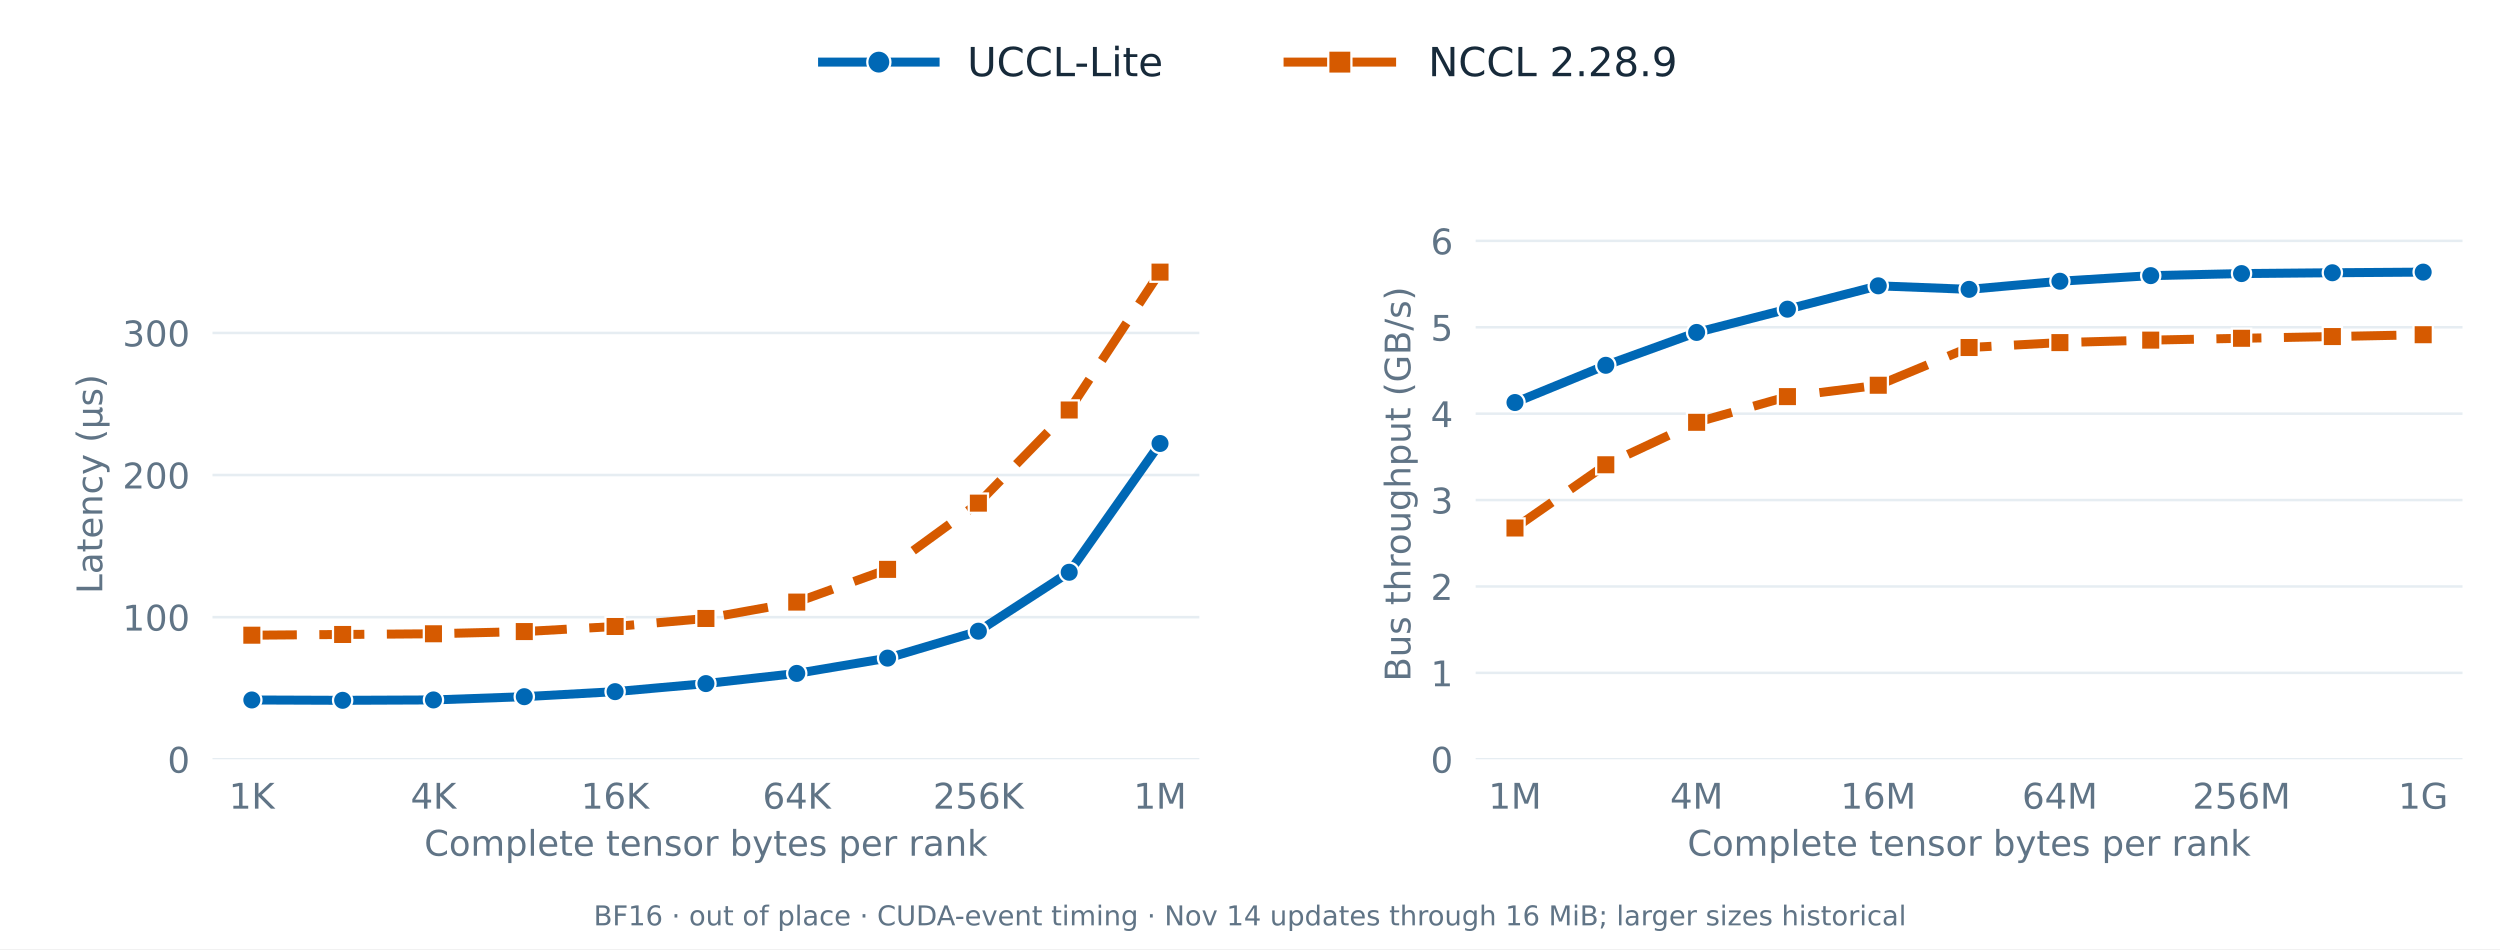
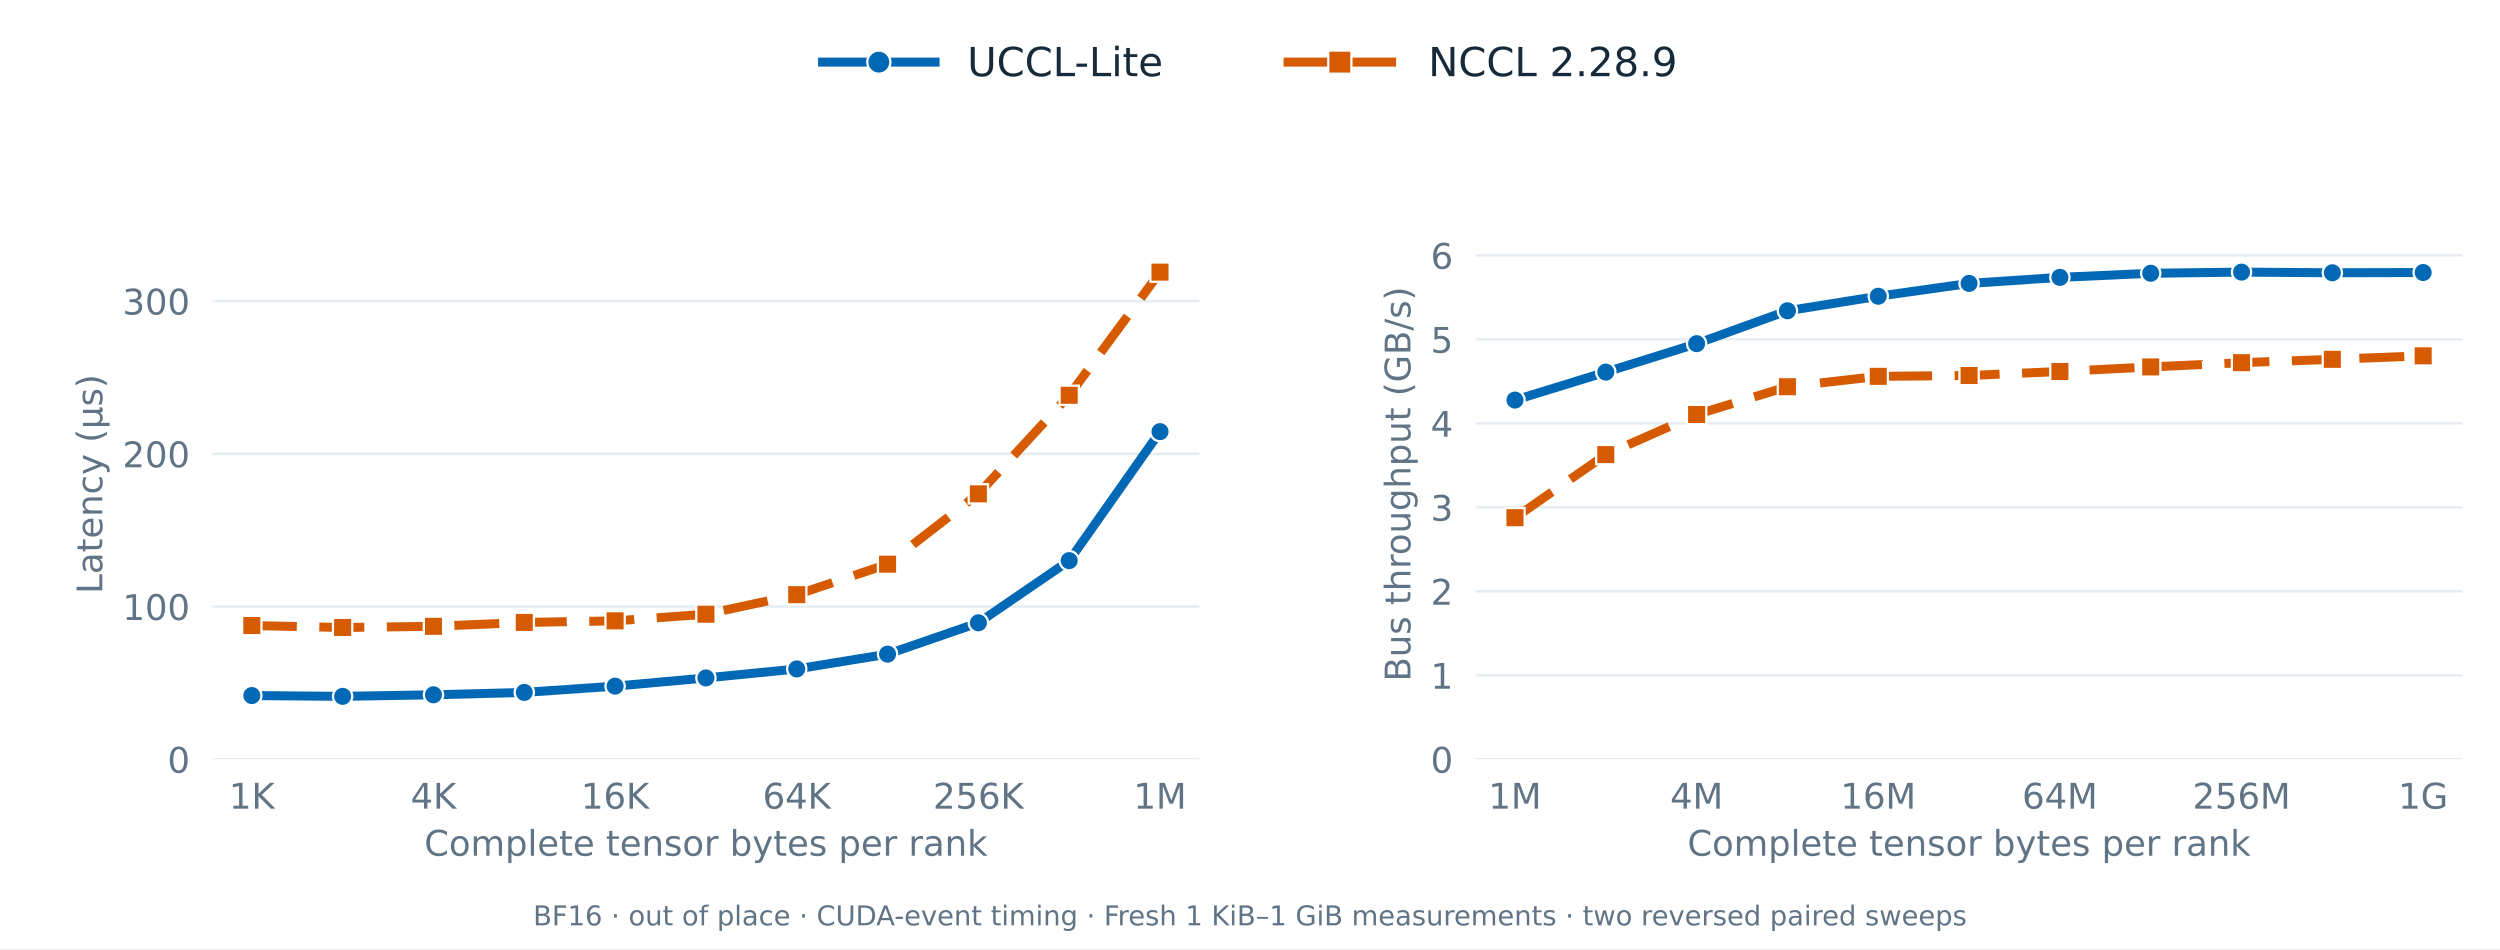
<svg xmlns="http://www.w3.org/2000/svg" xmlns:xlink="http://www.w3.org/1999/xlink" width="777.6pt" height="295.2pt" viewBox="0 0 777.6 295.2" version="1.1">
  <defs>
    <style type="text/css">*{stroke-linejoin: round; stroke-linecap: butt}</style>
  </defs>
  <g id="figure_1">
    <g id="patch_1">
      <path d="M 0 295.2 L 777.6 295.2 L 777.6 0 L 0 0 z " style="fill: #ffffff" />
    </g>
    <g id="axes_1">
      <g id="patch_2">
        <path d="M 66.096 236.16 L 373.043 236.16 L 373.043 64.944 L 66.096 64.944 z " style="fill: #ffffff" />
      </g>
      <g id="matplotlib.axis_1">
        <g id="xtick_1">
          <g id="line2d_1" />
          <g id="text_1">
            <text style="font-size: 11px; font-family: 'DejaVu Sans'; text-anchor: middle; fill: #607486" x="78.327" y="251.518" transform="rotate(-0 78.32651 251.5183)">1K</text>
          </g>
        </g>
        <g id="xtick_2">
          <g id="line2d_2" />
          <g id="text_2">
            <text style="font-size: 11px; font-family: 'DejaVu Sans'; text-anchor: middle; fill: #607486" x="134.824" y="251.518" transform="rotate(-0 134.8238 251.5183)">4K</text>
          </g>
        </g>
        <g id="xtick_3">
          <g id="line2d_3" />
          <g id="text_3">
            <text style="font-size: 11px; font-family: 'DejaVu Sans'; text-anchor: middle; fill: #607486" x="191.321" y="251.518" transform="rotate(-0 191.3211 251.5183)">16K</text>
          </g>
        </g>
        <g id="xtick_4">
          <g id="line2d_4" />
          <g id="text_4">
            <text style="font-size: 11px; font-family: 'DejaVu Sans'; text-anchor: middle; fill: #607486" x="247.818" y="251.518" transform="rotate(-0 247.8183 251.5183)">64K</text>
          </g>
        </g>
        <g id="xtick_5">
          <g id="line2d_5" />
          <g id="text_5">
            <text style="font-size: 11px; font-family: 'DejaVu Sans'; text-anchor: middle; fill: #607486" x="304.316" y="251.518" transform="rotate(-0 304.3156 251.5183)">256K</text>
          </g>
        </g>
        <g id="xtick_6">
          <g id="line2d_6" />
          <g id="text_6">
            <text style="font-size: 11px; font-family: 'DejaVu Sans'; text-anchor: middle; fill: #607486" x="360.813" y="251.518" transform="rotate(-0 360.8129 251.5183)">1M</text>
          </g>
        </g>
        <g id="text_7">
          <text style="font-size: 11px; font-family: 'DejaVu Sans'; text-anchor: middle; fill: #607486" x="219.57" y="266.164" transform="rotate(-0 219.5697 266.1642)">Complete tensor bytes per rank</text>
        </g>
      </g>
      <g id="matplotlib.axis_2">
        <g id="ytick_1">
          <g id="line2d_7">
            <path d="M 66.096 236.16 L 373.043 236.16 " clip-path="url(#pcc9501a2ec)" style="fill: none; stroke: #e6edf2; stroke-width: 0.8; stroke-linecap: square" />
          </g>
          <g id="line2d_8" />
          <g id="text_8">
            <text style="font-size: 11px; font-family: 'DejaVu Sans'; text-anchor: end; fill: #607486" x="59.096" y="240.339" transform="rotate(-0 59.096 240.3391)">0</text>
          </g>
        </g>
        <g id="ytick_2">
          <g id="line2d_9">
-             <path d="M 66.096 191.958 L 373.043 191.958 " clip-path="url(#pcc9501a2ec)" style="fill: none; stroke: #e6edf2; stroke-width: 0.8; stroke-linecap: square" />
+             <path d="M 66.096 188.658 L 373.043 188.658 " clip-path="url(#pcc9501a2ec)" style="fill: none; stroke: #e6edf2; stroke-width: 0.8; stroke-linecap: square" />
          </g>
          <g id="line2d_10" />
          <g id="text_9">
-             <text style="font-size: 11px; font-family: 'DejaVu Sans'; text-anchor: end; fill: #607486" x="59.096" y="196.137" transform="rotate(-0 59.096 196.1368)">100</text>
+             <text style="font-size: 11px; font-family: 'DejaVu Sans'; text-anchor: end; fill: #607486" x="59.096" y="192.838" transform="rotate(-0 59.096 192.8376)">100</text>
          </g>
        </g>
        <g id="ytick_3">
          <g id="line2d_11">
-             <path d="M 66.096 147.755 L 373.043 147.755 " clip-path="url(#pcc9501a2ec)" style="fill: none; stroke: #e6edf2; stroke-width: 0.8; stroke-linecap: square" />
+             <path d="M 66.096 141.157 L 373.043 141.157 " clip-path="url(#pcc9501a2ec)" style="fill: none; stroke: #e6edf2; stroke-width: 0.8; stroke-linecap: square" />
          </g>
          <g id="line2d_12" />
          <g id="text_10">
-             <text style="font-size: 11px; font-family: 'DejaVu Sans'; text-anchor: end; fill: #607486" x="59.096" y="151.934" transform="rotate(-0 59.096 151.9344)">200</text>
+             <text style="font-size: 11px; font-family: 'DejaVu Sans'; text-anchor: end; fill: #607486" x="59.096" y="145.336" transform="rotate(-0 59.096 145.336)">200</text>
          </g>
        </g>
        <g id="ytick_4">
          <g id="line2d_13">
-             <path d="M 66.096 103.553 L 373.043 103.553 " clip-path="url(#pcc9501a2ec)" style="fill: none; stroke: #e6edf2; stroke-width: 0.8; stroke-linecap: square" />
+             <path d="M 66.096 93.655 L 373.043 93.655 " clip-path="url(#pcc9501a2ec)" style="fill: none; stroke: #e6edf2; stroke-width: 0.8; stroke-linecap: square" />
          </g>
          <g id="line2d_14" />
          <g id="text_11">
-             <text style="font-size: 11px; font-family: 'DejaVu Sans'; text-anchor: end; fill: #607486" x="59.096" y="107.732" transform="rotate(-0 59.096 107.7321)">300</text>
+             <text style="font-size: 11px; font-family: 'DejaVu Sans'; text-anchor: end; fill: #607486" x="59.096" y="97.834" transform="rotate(-0 59.096 97.83445)">300</text>
          </g>
        </g>
        <g id="text_12">
          <text style="font-size: 11px; font-family: 'DejaVu Sans'; text-anchor: middle; fill: #607486" x="31.812" y="150.552" transform="rotate(-90 31.81209 150.552)">Latency (µs)</text>
        </g>
      </g>
      <g id="line2d_15">
-         <path d="M 78.327 197.573 L 106.575 197.347 L 134.824 197.128 L 163.072 196.442 L 191.321 194.864 L 219.57 192.368 L 247.818 187.276 L 276.067 177.095 L 304.316 156.497 L 332.564 127.528 L 360.813 84.641 " clip-path="url(#pcc9501a2ec)" style="fill: none; stroke-dasharray: 14,7; stroke-dashoffset: 0; stroke: #d65a00; stroke-width: 2.8" />
+         <path d="M 78.327 194.571 L 106.575 195.179 L 134.824 194.815 L 163.072 193.599 L 191.321 193.112 L 219.57 191.045 L 247.818 184.965 L 276.067 175.48 L 304.316 153.602 L 332.564 122.95 L 360.813 84.641 " clip-path="url(#pcc9501a2ec)" style="fill: none; stroke-dasharray: 14,7; stroke-dashoffset: 0; stroke: #d65a00; stroke-width: 2.8" />
        <defs>
          <path id="mbd1e659322" d="M -3 3 L 3 3 L 3 -3 L -3 -3 z " style="stroke: #ffffff; stroke-width: 0.7; stroke-linejoin: miter" />
        </defs>
        <g clip-path="url(#pcc9501a2ec)">
-           <use xlink:href="#mbd1e659322" x="78.327" y="197.573" style="fill: #d65a00; stroke: #ffffff; stroke-width: 0.7; stroke-linejoin: miter" />
-           <use xlink:href="#mbd1e659322" x="106.575" y="197.347" style="fill: #d65a00; stroke: #ffffff; stroke-width: 0.7; stroke-linejoin: miter" />
-           <use xlink:href="#mbd1e659322" x="134.824" y="197.128" style="fill: #d65a00; stroke: #ffffff; stroke-width: 0.7; stroke-linejoin: miter" />
-           <use xlink:href="#mbd1e659322" x="163.072" y="196.442" style="fill: #d65a00; stroke: #ffffff; stroke-width: 0.7; stroke-linejoin: miter" />
-           <use xlink:href="#mbd1e659322" x="191.321" y="194.864" style="fill: #d65a00; stroke: #ffffff; stroke-width: 0.7; stroke-linejoin: miter" />
-           <use xlink:href="#mbd1e659322" x="219.57" y="192.368" style="fill: #d65a00; stroke: #ffffff; stroke-width: 0.7; stroke-linejoin: miter" />
-           <use xlink:href="#mbd1e659322" x="247.818" y="187.276" style="fill: #d65a00; stroke: #ffffff; stroke-width: 0.7; stroke-linejoin: miter" />
-           <use xlink:href="#mbd1e659322" x="276.067" y="177.095" style="fill: #d65a00; stroke: #ffffff; stroke-width: 0.7; stroke-linejoin: miter" />
-           <use xlink:href="#mbd1e659322" x="304.316" y="156.497" style="fill: #d65a00; stroke: #ffffff; stroke-width: 0.7; stroke-linejoin: miter" />
-           <use xlink:href="#mbd1e659322" x="332.564" y="127.528" style="fill: #d65a00; stroke: #ffffff; stroke-width: 0.7; stroke-linejoin: miter" />
+           <use xlink:href="#mbd1e659322" x="78.327" y="194.571" style="fill: #d65a00; stroke: #ffffff; stroke-width: 0.7; stroke-linejoin: miter" />
+           <use xlink:href="#mbd1e659322" x="106.575" y="195.179" style="fill: #d65a00; stroke: #ffffff; stroke-width: 0.7; stroke-linejoin: miter" />
+           <use xlink:href="#mbd1e659322" x="134.824" y="194.815" style="fill: #d65a00; stroke: #ffffff; stroke-width: 0.7; stroke-linejoin: miter" />
+           <use xlink:href="#mbd1e659322" x="163.072" y="193.599" style="fill: #d65a00; stroke: #ffffff; stroke-width: 0.7; stroke-linejoin: miter" />
+           <use xlink:href="#mbd1e659322" x="191.321" y="193.112" style="fill: #d65a00; stroke: #ffffff; stroke-width: 0.7; stroke-linejoin: miter" />
+           <use xlink:href="#mbd1e659322" x="219.57" y="191.045" style="fill: #d65a00; stroke: #ffffff; stroke-width: 0.7; stroke-linejoin: miter" />
+           <use xlink:href="#mbd1e659322" x="247.818" y="184.965" style="fill: #d65a00; stroke: #ffffff; stroke-width: 0.7; stroke-linejoin: miter" />
+           <use xlink:href="#mbd1e659322" x="276.067" y="175.48" style="fill: #d65a00; stroke: #ffffff; stroke-width: 0.7; stroke-linejoin: miter" />
+           <use xlink:href="#mbd1e659322" x="304.316" y="153.602" style="fill: #d65a00; stroke: #ffffff; stroke-width: 0.7; stroke-linejoin: miter" />
+           <use xlink:href="#mbd1e659322" x="332.564" y="122.95" style="fill: #d65a00; stroke: #ffffff; stroke-width: 0.7; stroke-linejoin: miter" />
          <use xlink:href="#mbd1e659322" x="360.813" y="84.641" style="fill: #d65a00; stroke: #ffffff; stroke-width: 0.7; stroke-linejoin: miter" />
        </g>
      </g>
      <g id="line2d_16">
-         <path d="M 78.327 217.719 L 106.575 217.828 L 134.824 217.708 L 163.072 216.697 L 191.321 215.13 L 219.57 212.623 L 247.818 209.455 L 276.067 204.702 L 304.316 196.328 L 332.564 177.997 L 360.813 137.939 " clip-path="url(#pcc9501a2ec)" style="fill: none; stroke: #0068b5; stroke-width: 2.8; stroke-linecap: square" />
+         <path d="M 78.327 216.346 L 106.575 216.593 L 134.824 216.107 L 163.072 215.366 L 191.321 213.42 L 219.57 210.866 L 247.818 208.069 L 276.067 203.464 L 304.316 193.72 L 332.564 174.385 L 360.813 134.256 " clip-path="url(#pcc9501a2ec)" style="fill: none; stroke: #0068b5; stroke-width: 2.8; stroke-linecap: square" />
        <defs>
          <path id="me8a90994ab" d="M 0 3 C 0.796 3 1.559 2.684 2.121 2.121 C 2.684 1.559 3 0.796 3 0 C 3 -0.796 2.684 -1.559 2.121 -2.121 C 1.559 -2.684 0.796 -3 0 -3 C -0.796 -3 -1.559 -2.684 -2.121 -2.121 C -2.684 -1.559 -3 -0.796 -3 0 C -3 0.796 -2.684 1.559 -2.121 2.121 C -1.559 2.684 -0.796 3 0 3 z " style="stroke: #ffffff; stroke-width: 0.7" />
        </defs>
        <g clip-path="url(#pcc9501a2ec)">
-           <use xlink:href="#me8a90994ab" x="78.327" y="217.719" style="fill: #0068b5; stroke: #ffffff; stroke-width: 0.7" />
-           <use xlink:href="#me8a90994ab" x="106.575" y="217.828" style="fill: #0068b5; stroke: #ffffff; stroke-width: 0.7" />
-           <use xlink:href="#me8a90994ab" x="134.824" y="217.708" style="fill: #0068b5; stroke: #ffffff; stroke-width: 0.7" />
-           <use xlink:href="#me8a90994ab" x="163.072" y="216.697" style="fill: #0068b5; stroke: #ffffff; stroke-width: 0.7" />
-           <use xlink:href="#me8a90994ab" x="191.321" y="215.13" style="fill: #0068b5; stroke: #ffffff; stroke-width: 0.7" />
-           <use xlink:href="#me8a90994ab" x="219.57" y="212.623" style="fill: #0068b5; stroke: #ffffff; stroke-width: 0.7" />
-           <use xlink:href="#me8a90994ab" x="247.818" y="209.455" style="fill: #0068b5; stroke: #ffffff; stroke-width: 0.7" />
-           <use xlink:href="#me8a90994ab" x="276.067" y="204.702" style="fill: #0068b5; stroke: #ffffff; stroke-width: 0.7" />
-           <use xlink:href="#me8a90994ab" x="304.316" y="196.328" style="fill: #0068b5; stroke: #ffffff; stroke-width: 0.7" />
-           <use xlink:href="#me8a90994ab" x="332.564" y="177.997" style="fill: #0068b5; stroke: #ffffff; stroke-width: 0.7" />
-           <use xlink:href="#me8a90994ab" x="360.813" y="137.939" style="fill: #0068b5; stroke: #ffffff; stroke-width: 0.7" />
+           <use xlink:href="#me8a90994ab" x="78.327" y="216.346" style="fill: #0068b5; stroke: #ffffff; stroke-width: 0.7" />
+           <use xlink:href="#me8a90994ab" x="106.575" y="216.593" style="fill: #0068b5; stroke: #ffffff; stroke-width: 0.7" />
+           <use xlink:href="#me8a90994ab" x="134.824" y="216.107" style="fill: #0068b5; stroke: #ffffff; stroke-width: 0.7" />
+           <use xlink:href="#me8a90994ab" x="163.072" y="215.366" style="fill: #0068b5; stroke: #ffffff; stroke-width: 0.7" />
+           <use xlink:href="#me8a90994ab" x="191.321" y="213.42" style="fill: #0068b5; stroke: #ffffff; stroke-width: 0.7" />
+           <use xlink:href="#me8a90994ab" x="219.57" y="210.866" style="fill: #0068b5; stroke: #ffffff; stroke-width: 0.7" />
+           <use xlink:href="#me8a90994ab" x="247.818" y="208.069" style="fill: #0068b5; stroke: #ffffff; stroke-width: 0.7" />
+           <use xlink:href="#me8a90994ab" x="276.067" y="203.464" style="fill: #0068b5; stroke: #ffffff; stroke-width: 0.7" />
+           <use xlink:href="#me8a90994ab" x="304.316" y="193.72" style="fill: #0068b5; stroke: #ffffff; stroke-width: 0.7" />
+           <use xlink:href="#me8a90994ab" x="332.564" y="174.385" style="fill: #0068b5; stroke: #ffffff; stroke-width: 0.7" />
+           <use xlink:href="#me8a90994ab" x="360.813" y="134.256" style="fill: #0068b5; stroke: #ffffff; stroke-width: 0.7" />
        </g>
      </g>
    </g>
    <g id="axes_2">
      <g id="patch_3">
        <path d="M 458.989 236.16 L 765.936 236.16 L 765.936 64.944 L 458.989 64.944 z " style="fill: #ffffff" />
      </g>
      <g id="matplotlib.axis_3">
        <g id="xtick_7">
          <g id="line2d_17" />
          <g id="text_13">
            <text style="font-size: 11px; font-family: 'DejaVu Sans'; text-anchor: middle; fill: #607486" x="471.219" y="251.518" transform="rotate(-0 471.2191 251.5183)">1M</text>
          </g>
        </g>
        <g id="xtick_8">
          <g id="line2d_18" />
          <g id="text_14">
            <text style="font-size: 11px; font-family: 'DejaVu Sans'; text-anchor: middle; fill: #607486" x="527.716" y="251.518" transform="rotate(-0 527.7164 251.5183)">4M</text>
          </g>
        </g>
        <g id="xtick_9">
          <g id="line2d_19" />
          <g id="text_15">
            <text style="font-size: 11px; font-family: 'DejaVu Sans'; text-anchor: middle; fill: #607486" x="584.214" y="251.518" transform="rotate(-0 584.2137 251.5183)">16M</text>
          </g>
        </g>
        <g id="xtick_10">
          <g id="line2d_20" />
          <g id="text_16">
            <text style="font-size: 11px; font-family: 'DejaVu Sans'; text-anchor: middle; fill: #607486" x="640.711" y="251.518" transform="rotate(-0 640.711 251.5183)">64M</text>
          </g>
        </g>
        <g id="xtick_11">
          <g id="line2d_21" />
          <g id="text_17">
            <text style="font-size: 11px; font-family: 'DejaVu Sans'; text-anchor: middle; fill: #607486" x="697.208" y="251.518" transform="rotate(-0 697.2082 251.5183)">256M</text>
          </g>
        </g>
        <g id="xtick_12">
          <g id="line2d_22" />
          <g id="text_18">
            <text style="font-size: 11px; font-family: 'DejaVu Sans'; text-anchor: middle; fill: #607486" x="753.705" y="251.518" transform="rotate(-0 753.7055 251.5183)">1G</text>
          </g>
        </g>
        <g id="text_19">
          <text style="font-size: 11px; font-family: 'DejaVu Sans'; text-anchor: middle; fill: #607486" x="612.462" y="266.164" transform="rotate(-0 612.4623 266.1642)">Complete tensor bytes per rank</text>
        </g>
      </g>
      <g id="matplotlib.axis_4">
        <g id="ytick_5">
          <g id="line2d_23">
            <path d="M 458.989 236.16 L 765.936 236.16 " clip-path="url(#pd6201156bf)" style="fill: none; stroke: #e6edf2; stroke-width: 0.8; stroke-linecap: square" />
          </g>
          <g id="line2d_24" />
          <g id="text_20">
            <text style="font-size: 11px; font-family: 'DejaVu Sans'; text-anchor: end; fill: #607486" x="451.989" y="240.339" transform="rotate(-0 451.9886 240.3391)">0</text>
          </g>
        </g>
        <g id="ytick_6">
          <g id="line2d_25">
-             <path d="M 458.989 209.286 L 765.936 209.286 " clip-path="url(#pd6201156bf)" style="fill: none; stroke: #e6edf2; stroke-width: 0.8; stroke-linecap: square" />
+             <path d="M 458.989 210.038 L 765.936 210.038 " clip-path="url(#pd6201156bf)" style="fill: none; stroke: #e6edf2; stroke-width: 0.8; stroke-linecap: square" />
          </g>
          <g id="line2d_26" />
          <g id="text_21">
-             <text style="font-size: 11px; font-family: 'DejaVu Sans'; text-anchor: end; fill: #607486" x="451.989" y="213.465" transform="rotate(-0 451.9886 213.4655)">1</text>
+             <text style="font-size: 11px; font-family: 'DejaVu Sans'; text-anchor: end; fill: #607486" x="451.989" y="214.217" transform="rotate(-0 451.9886 214.2168)">1</text>
          </g>
        </g>
        <g id="ytick_7">
          <g id="line2d_27">
-             <path d="M 458.989 182.413 L 765.936 182.413 " clip-path="url(#pd6201156bf)" style="fill: none; stroke: #e6edf2; stroke-width: 0.8; stroke-linecap: square" />
+             <path d="M 458.989 183.915 L 765.936 183.915 " clip-path="url(#pd6201156bf)" style="fill: none; stroke: #e6edf2; stroke-width: 0.8; stroke-linecap: square" />
          </g>
          <g id="line2d_28" />
          <g id="text_22">
-             <text style="font-size: 11px; font-family: 'DejaVu Sans'; text-anchor: end; fill: #607486" x="451.989" y="186.592" transform="rotate(-0 451.9886 186.5918)">2</text>
+             <text style="font-size: 11px; font-family: 'DejaVu Sans'; text-anchor: end; fill: #607486" x="451.989" y="188.094" transform="rotate(-0 451.9886 188.0944)">2</text>
          </g>
        </g>
        <g id="ytick_8">
          <g id="line2d_29">
-             <path d="M 458.989 155.539 L 765.936 155.539 " clip-path="url(#pd6201156bf)" style="fill: none; stroke: #e6edf2; stroke-width: 0.8; stroke-linecap: square" />
+             <path d="M 458.989 157.793 L 765.936 157.793 " clip-path="url(#pd6201156bf)" style="fill: none; stroke: #e6edf2; stroke-width: 0.8; stroke-linecap: square" />
          </g>
          <g id="line2d_30" />
          <g id="text_23">
-             <text style="font-size: 11px; font-family: 'DejaVu Sans'; text-anchor: end; fill: #607486" x="451.989" y="159.718" transform="rotate(-0 451.9886 159.7181)">3</text>
+             <text style="font-size: 11px; font-family: 'DejaVu Sans'; text-anchor: end; fill: #607486" x="451.989" y="161.972" transform="rotate(-0 451.9886 161.9721)">3</text>
          </g>
        </g>
        <g id="ytick_9">
          <g id="line2d_31">
-             <path d="M 458.989 128.665 L 765.936 128.665 " clip-path="url(#pd6201156bf)" style="fill: none; stroke: #e6edf2; stroke-width: 0.8; stroke-linecap: square" />
+             <path d="M 458.989 131.671 L 765.936 131.671 " clip-path="url(#pd6201156bf)" style="fill: none; stroke: #e6edf2; stroke-width: 0.8; stroke-linecap: square" />
          </g>
          <g id="line2d_32" />
          <g id="text_24">
-             <text style="font-size: 11px; font-family: 'DejaVu Sans'; text-anchor: end; fill: #607486" x="451.989" y="132.844" transform="rotate(-0 451.9886 132.8445)">4</text>
+             <text style="font-size: 11px; font-family: 'DejaVu Sans'; text-anchor: end; fill: #607486" x="451.989" y="135.85" transform="rotate(-0 451.9886 135.8497)">4</text>
          </g>
        </g>
        <g id="ytick_10">
          <g id="line2d_33">
-             <path d="M 458.989 101.792 L 765.936 101.792 " clip-path="url(#pd6201156bf)" style="fill: none; stroke: #e6edf2; stroke-width: 0.8; stroke-linecap: square" />
+             <path d="M 458.989 105.548 L 765.936 105.548 " clip-path="url(#pd6201156bf)" style="fill: none; stroke: #e6edf2; stroke-width: 0.8; stroke-linecap: square" />
          </g>
          <g id="line2d_34" />
          <g id="text_25">
-             <text style="font-size: 11px; font-family: 'DejaVu Sans'; text-anchor: end; fill: #607486" x="451.989" y="105.971" transform="rotate(-0 451.9886 105.9708)">5</text>
+             <text style="font-size: 11px; font-family: 'DejaVu Sans'; text-anchor: end; fill: #607486" x="451.989" y="109.727" transform="rotate(-0 451.9886 109.7274)">5</text>
          </g>
        </g>
        <g id="ytick_11">
          <g id="line2d_35">
-             <path d="M 458.989 74.918 L 765.936 74.918 " clip-path="url(#pd6201156bf)" style="fill: none; stroke: #e6edf2; stroke-width: 0.8; stroke-linecap: square" />
+             <path d="M 458.989 79.426 L 765.936 79.426 " clip-path="url(#pd6201156bf)" style="fill: none; stroke: #e6edf2; stroke-width: 0.8; stroke-linecap: square" />
          </g>
          <g id="line2d_36" />
          <g id="text_26">
-             <text style="font-size: 11px; font-family: 'DejaVu Sans'; text-anchor: end; fill: #607486" x="451.989" y="79.097" transform="rotate(-0 451.9886 79.09715)">6</text>
+             <text style="font-size: 11px; font-family: 'DejaVu Sans'; text-anchor: end; fill: #607486" x="451.989" y="83.605" transform="rotate(-0 451.9886 83.60504)">6</text>
          </g>
        </g>
        <g id="text_27">
          <text style="font-size: 11px; font-family: 'DejaVu Sans'; text-anchor: middle; fill: #607486" x="438.702" y="150.552" transform="rotate(-90 438.7022 150.552)">Bus throughput (GB/s)</text>
        </g>
      </g>
      <g id="line2d_37">
-         <path d="M 471.219 164.229 L 499.468 144.562 L 527.716 131.356 L 555.965 123.362 L 584.214 119.828 L 612.462 108.092 L 640.711 106.563 L 668.96 105.792 L 697.208 105.223 L 725.457 104.683 L 753.705 104.112 " clip-path="url(#pd6201156bf)" style="fill: none; stroke-dasharray: 14,7; stroke-dashoffset: 0; stroke: #d65a00; stroke-width: 2.8" />
+         <path d="M 471.219 161.022 L 499.468 141.4 L 527.716 128.918 L 555.965 120.289 L 584.214 117.057 L 612.462 116.795 L 640.711 115.546 L 668.96 114.129 L 697.208 112.804 L 725.457 111.759 L 753.705 110.677 " clip-path="url(#pd6201156bf)" style="fill: none; stroke-dasharray: 14,7; stroke-dashoffset: 0; stroke: #d65a00; stroke-width: 2.8" />
        <g clip-path="url(#pd6201156bf)">
-           <use xlink:href="#mbd1e659322" x="471.219" y="164.229" style="fill: #d65a00; stroke: #ffffff; stroke-width: 0.7; stroke-linejoin: miter" />
-           <use xlink:href="#mbd1e659322" x="499.468" y="144.562" style="fill: #d65a00; stroke: #ffffff; stroke-width: 0.7; stroke-linejoin: miter" />
-           <use xlink:href="#mbd1e659322" x="527.716" y="131.356" style="fill: #d65a00; stroke: #ffffff; stroke-width: 0.7; stroke-linejoin: miter" />
-           <use xlink:href="#mbd1e659322" x="555.965" y="123.362" style="fill: #d65a00; stroke: #ffffff; stroke-width: 0.7; stroke-linejoin: miter" />
-           <use xlink:href="#mbd1e659322" x="584.214" y="119.828" style="fill: #d65a00; stroke: #ffffff; stroke-width: 0.7; stroke-linejoin: miter" />
-           <use xlink:href="#mbd1e659322" x="612.462" y="108.092" style="fill: #d65a00; stroke: #ffffff; stroke-width: 0.7; stroke-linejoin: miter" />
-           <use xlink:href="#mbd1e659322" x="640.711" y="106.563" style="fill: #d65a00; stroke: #ffffff; stroke-width: 0.7; stroke-linejoin: miter" />
-           <use xlink:href="#mbd1e659322" x="668.96" y="105.792" style="fill: #d65a00; stroke: #ffffff; stroke-width: 0.7; stroke-linejoin: miter" />
-           <use xlink:href="#mbd1e659322" x="697.208" y="105.223" style="fill: #d65a00; stroke: #ffffff; stroke-width: 0.7; stroke-linejoin: miter" />
-           <use xlink:href="#mbd1e659322" x="725.457" y="104.683" style="fill: #d65a00; stroke: #ffffff; stroke-width: 0.7; stroke-linejoin: miter" />
-           <use xlink:href="#mbd1e659322" x="753.705" y="104.112" style="fill: #d65a00; stroke: #ffffff; stroke-width: 0.7; stroke-linejoin: miter" />
+           <use xlink:href="#mbd1e659322" x="471.219" y="161.022" style="fill: #d65a00; stroke: #ffffff; stroke-width: 0.7; stroke-linejoin: miter" />
+           <use xlink:href="#mbd1e659322" x="499.468" y="141.4" style="fill: #d65a00; stroke: #ffffff; stroke-width: 0.7; stroke-linejoin: miter" />
+           <use xlink:href="#mbd1e659322" x="527.716" y="128.918" style="fill: #d65a00; stroke: #ffffff; stroke-width: 0.7; stroke-linejoin: miter" />
+           <use xlink:href="#mbd1e659322" x="555.965" y="120.289" style="fill: #d65a00; stroke: #ffffff; stroke-width: 0.7; stroke-linejoin: miter" />
+           <use xlink:href="#mbd1e659322" x="584.214" y="117.057" style="fill: #d65a00; stroke: #ffffff; stroke-width: 0.7; stroke-linejoin: miter" />
+           <use xlink:href="#mbd1e659322" x="612.462" y="116.795" style="fill: #d65a00; stroke: #ffffff; stroke-width: 0.7; stroke-linejoin: miter" />
+           <use xlink:href="#mbd1e659322" x="640.711" y="115.546" style="fill: #d65a00; stroke: #ffffff; stroke-width: 0.7; stroke-linejoin: miter" />
+           <use xlink:href="#mbd1e659322" x="668.96" y="114.129" style="fill: #d65a00; stroke: #ffffff; stroke-width: 0.7; stroke-linejoin: miter" />
+           <use xlink:href="#mbd1e659322" x="697.208" y="112.804" style="fill: #d65a00; stroke: #ffffff; stroke-width: 0.7; stroke-linejoin: miter" />
+           <use xlink:href="#mbd1e659322" x="725.457" y="111.759" style="fill: #d65a00; stroke: #ffffff; stroke-width: 0.7; stroke-linejoin: miter" />
+           <use xlink:href="#mbd1e659322" x="753.705" y="110.677" style="fill: #d65a00; stroke: #ffffff; stroke-width: 0.7; stroke-linejoin: miter" />
        </g>
      </g>
      <g id="line2d_38">
-         <path d="M 471.219 125.198 L 499.468 113.622 L 527.716 103.403 L 555.965 96.167 L 584.214 88.903 L 612.462 89.999 L 640.711 87.479 L 668.96 85.732 L 697.208 85.095 L 725.457 84.837 L 753.705 84.641 " clip-path="url(#pd6201156bf)" style="fill: none; stroke: #0068b5; stroke-width: 2.8; stroke-linecap: square" />
+         <path d="M 471.219 124.439 L 499.468 115.745 L 527.716 106.89 L 555.965 96.659 L 584.214 92.139 L 612.462 88.155 L 640.711 86.274 L 668.96 84.994 L 697.208 84.641 L 725.457 84.841 L 753.705 84.762 " clip-path="url(#pd6201156bf)" style="fill: none; stroke: #0068b5; stroke-width: 2.8; stroke-linecap: square" />
        <g clip-path="url(#pd6201156bf)">
-           <use xlink:href="#me8a90994ab" x="471.219" y="125.198" style="fill: #0068b5; stroke: #ffffff; stroke-width: 0.7" />
-           <use xlink:href="#me8a90994ab" x="499.468" y="113.622" style="fill: #0068b5; stroke: #ffffff; stroke-width: 0.7" />
-           <use xlink:href="#me8a90994ab" x="527.716" y="103.403" style="fill: #0068b5; stroke: #ffffff; stroke-width: 0.7" />
-           <use xlink:href="#me8a90994ab" x="555.965" y="96.167" style="fill: #0068b5; stroke: #ffffff; stroke-width: 0.7" />
-           <use xlink:href="#me8a90994ab" x="584.214" y="88.903" style="fill: #0068b5; stroke: #ffffff; stroke-width: 0.7" />
-           <use xlink:href="#me8a90994ab" x="612.462" y="89.999" style="fill: #0068b5; stroke: #ffffff; stroke-width: 0.7" />
-           <use xlink:href="#me8a90994ab" x="640.711" y="87.479" style="fill: #0068b5; stroke: #ffffff; stroke-width: 0.7" />
-           <use xlink:href="#me8a90994ab" x="668.96" y="85.732" style="fill: #0068b5; stroke: #ffffff; stroke-width: 0.7" />
-           <use xlink:href="#me8a90994ab" x="697.208" y="85.095" style="fill: #0068b5; stroke: #ffffff; stroke-width: 0.7" />
-           <use xlink:href="#me8a90994ab" x="725.457" y="84.837" style="fill: #0068b5; stroke: #ffffff; stroke-width: 0.7" />
-           <use xlink:href="#me8a90994ab" x="753.705" y="84.641" style="fill: #0068b5; stroke: #ffffff; stroke-width: 0.7" />
+           <use xlink:href="#me8a90994ab" x="471.219" y="124.439" style="fill: #0068b5; stroke: #ffffff; stroke-width: 0.7" />
+           <use xlink:href="#me8a90994ab" x="499.468" y="115.745" style="fill: #0068b5; stroke: #ffffff; stroke-width: 0.7" />
+           <use xlink:href="#me8a90994ab" x="527.716" y="106.89" style="fill: #0068b5; stroke: #ffffff; stroke-width: 0.7" />
+           <use xlink:href="#me8a90994ab" x="555.965" y="96.659" style="fill: #0068b5; stroke: #ffffff; stroke-width: 0.7" />
+           <use xlink:href="#me8a90994ab" x="584.214" y="92.139" style="fill: #0068b5; stroke: #ffffff; stroke-width: 0.7" />
+           <use xlink:href="#me8a90994ab" x="612.462" y="88.155" style="fill: #0068b5; stroke: #ffffff; stroke-width: 0.7" />
+           <use xlink:href="#me8a90994ab" x="640.711" y="86.274" style="fill: #0068b5; stroke: #ffffff; stroke-width: 0.7" />
+           <use xlink:href="#me8a90994ab" x="668.96" y="84.994" style="fill: #0068b5; stroke: #ffffff; stroke-width: 0.7" />
+           <use xlink:href="#me8a90994ab" x="697.208" y="84.641" style="fill: #0068b5; stroke: #ffffff; stroke-width: 0.7" />
+           <use xlink:href="#me8a90994ab" x="725.457" y="84.841" style="fill: #0068b5; stroke: #ffffff; stroke-width: 0.7" />
+           <use xlink:href="#me8a90994ab" x="753.705" y="84.762" style="fill: #0068b5; stroke: #ffffff; stroke-width: 0.7" />
        </g>
      </g>
    </g>
    <g id="text_28">
-       <text style="font-size: 8.5px; font-family: 'DejaVu Sans'; text-anchor: middle; fill: #607486" x="388.8" y="287.82" transform="rotate(-0 388.8 287.82)">BF16 · out of place · CUDA-event timing · Nov 14 updates through 16 MiB; larger sizes historical</text>
+       <text style="font-size: 8.5px; font-family: 'DejaVu Sans'; text-anchor: middle; fill: #607486" x="388.8" y="287.82" transform="rotate(-0 388.8 287.82)">BF16 · out of place · CUDA-event timing · Fresh 1 KiB–1 GiB measurements · two reversed paired sweeps</text>
    </g>
    <g id="legend_1">
      <g id="line2d_39">
        <path d="M 255.853 19.325 L 273.353 19.325 L 290.853 19.325 " style="fill: none; stroke: #0068b5; stroke-width: 2.8; stroke-linecap: square" />
        <defs>
          <path id="m99c216711a" d="M 0 3.6 C 0.955 3.6 1.87 3.221 2.546 2.546 C 3.221 1.87 3.6 0.955 3.6 0 C 3.6 -0.955 3.221 -1.87 2.546 -2.546 C 1.87 -3.221 0.955 -3.6 0 -3.6 C -0.955 -3.6 -1.87 -3.221 -2.546 -2.546 C -3.221 -1.87 -3.6 -0.955 -3.6 0 C -3.6 0.955 -3.221 1.87 -2.546 2.546 C -1.87 3.221 -0.955 3.6 0 3.6 z " style="stroke: #ffffff; stroke-width: 0.7" />
        </defs>
        <g>
          <use xlink:href="#m99c216711a" x="273.353" y="19.325" style="fill: #0068b5; stroke: #ffffff; stroke-width: 0.7" />
        </g>
      </g>
      <g id="text_29">
        <text style="font-size: 12.5px; font-family: 'DejaVu Sans'; text-anchor: start; fill: #172a3a" x="300.853" y="23.7" transform="rotate(-0 300.8527 23.70005)">UCCL-Lite</text>
      </g>
      <g id="line2d_40">
        <path d="M 399.243 19.325 L 416.743 19.325 L 434.243 19.325 " style="fill: none; stroke-dasharray: 14,7; stroke-dashoffset: 0; stroke: #d65a00; stroke-width: 2.8" />
        <defs>
          <path id="ma80281dc45" d="M -3.6 3.6 L 3.6 3.6 L 3.6 -3.6 L -3.6 -3.6 z " style="stroke: #ffffff; stroke-width: 0.7; stroke-linejoin: miter" />
        </defs>
        <g>
          <use xlink:href="#ma80281dc45" x="416.743" y="19.325" style="fill: #d65a00; stroke: #ffffff; stroke-width: 0.7; stroke-linejoin: miter" />
        </g>
      </g>
      <g id="text_30">
        <text style="font-size: 12.5px; font-family: 'DejaVu Sans'; text-anchor: start; fill: #172a3a" x="444.243" y="23.7" transform="rotate(-0 444.2434 23.70005)">NCCL 2.28.9</text>
      </g>
    </g>
  </g>
  <defs>
    <clipPath id="pcc9501a2ec">
      <rect x="66.096" y="64.944" width="306.947" height="171.216" />
    </clipPath>
    <clipPath id="pd6201156bf">
      <rect x="458.989" y="64.944" width="306.947" height="171.216" />
    </clipPath>
  </defs>
</svg>
